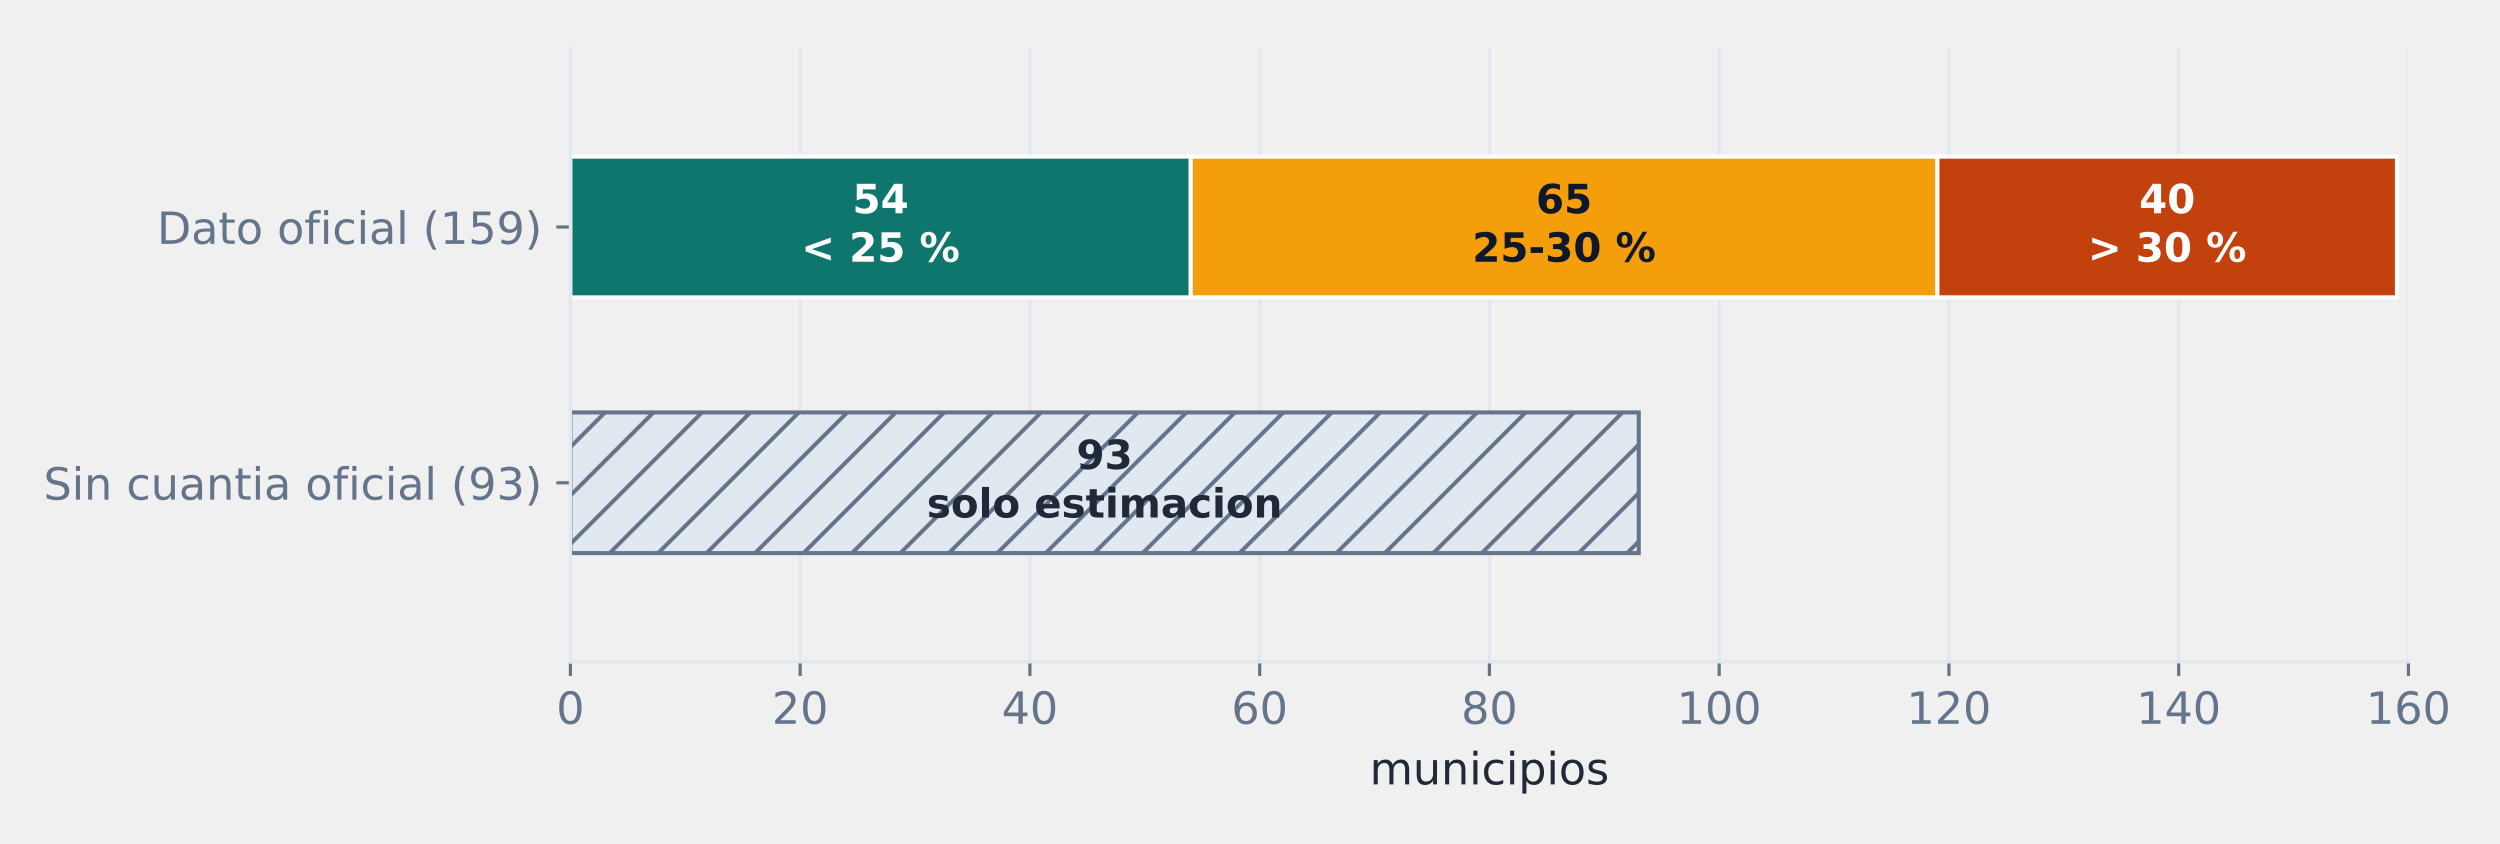
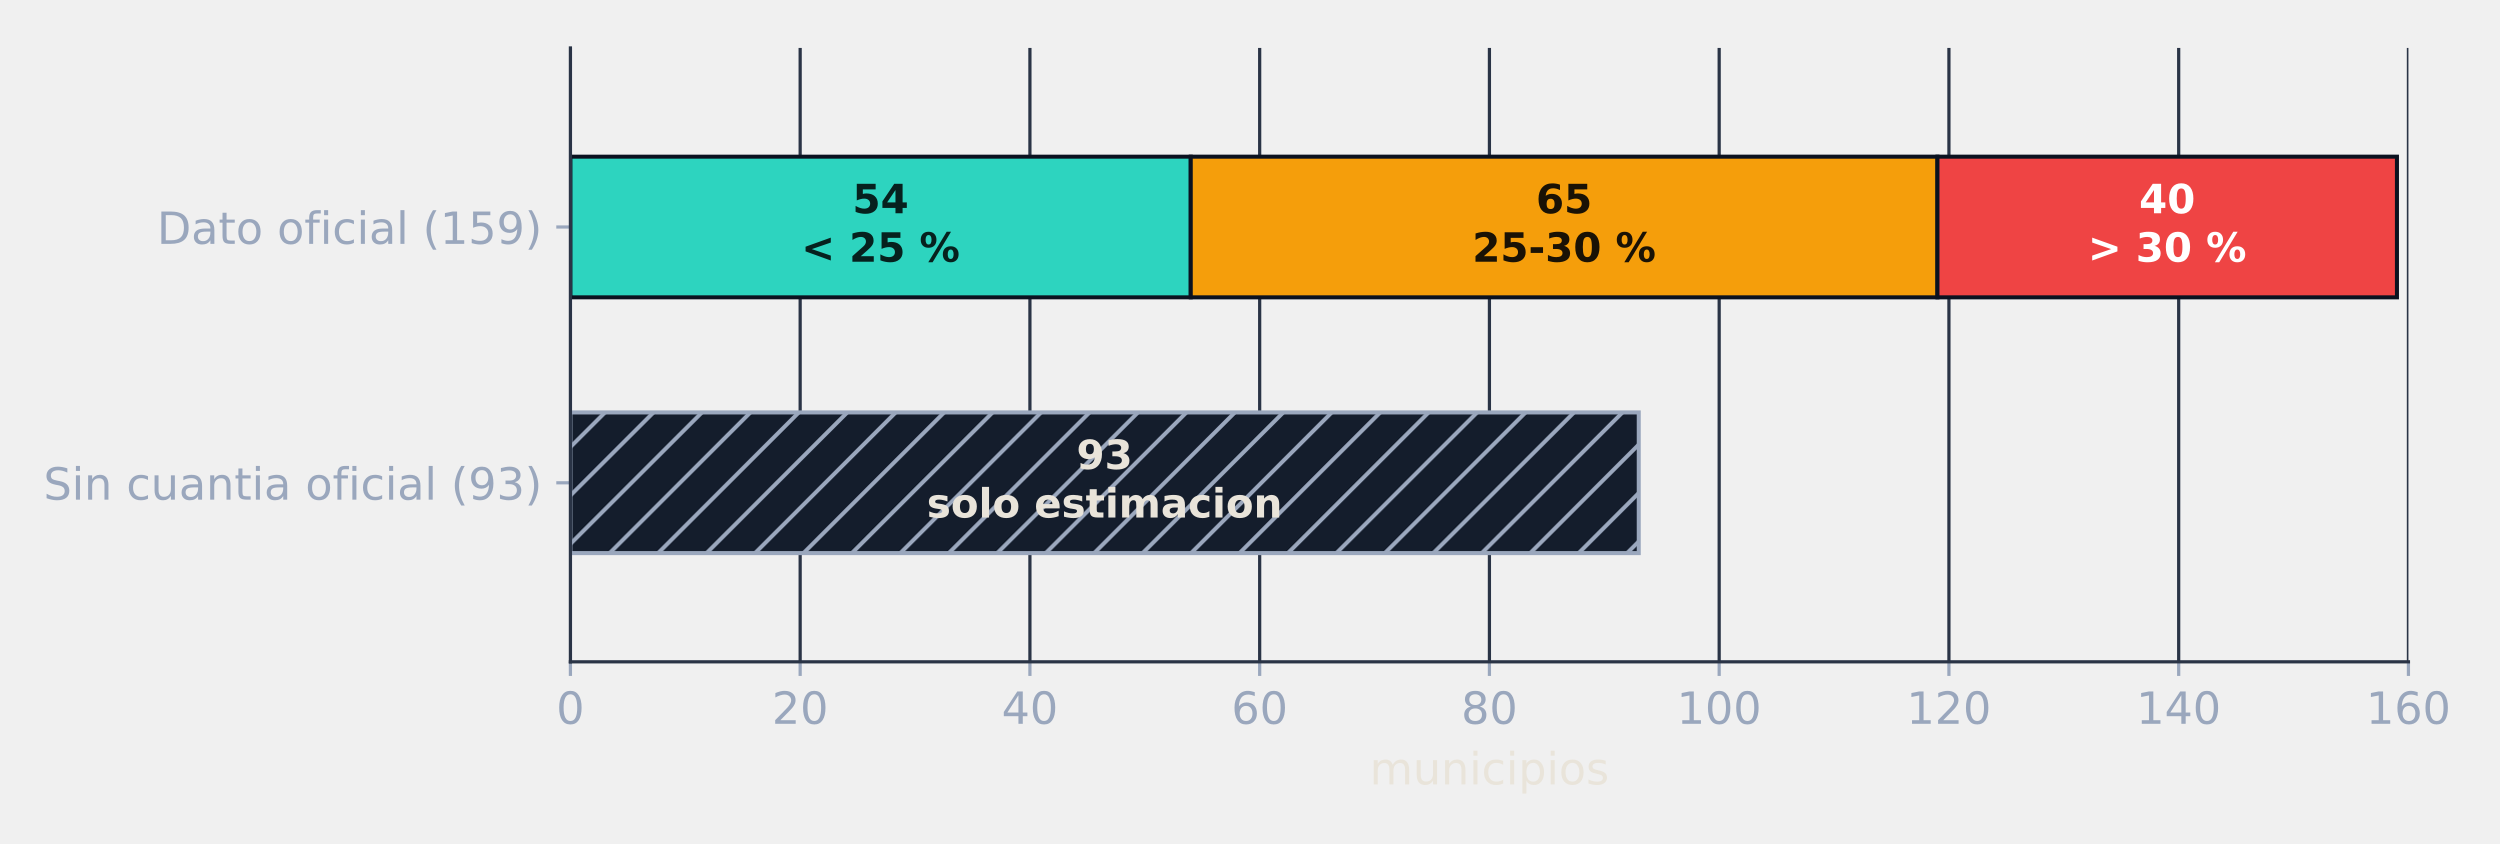
<svg xmlns="http://www.w3.org/2000/svg" xmlns:xlink="http://www.w3.org/1999/xlink" width="619.2pt" height="208.8pt" viewBox="0 0 619.2 208.8" version="1.1">
  <defs>
    <style type="text/css">*{stroke-linejoin: round; stroke-linecap: butt}</style>
  </defs>
  <g id="figure_1">
    <g id="patch_1">
      <path d="M 0 208.8  L 619.2 208.8  L 619.2 0  L 0 0  L 0 208.8  z " style="fill: none" />
    </g>
    <g id="axes_1">
      <g id="patch_2">
        <path d="M 141.28 163.92  L 596.52 163.92  L 596.52 11.88  L 141.28 11.88  L 141.28 163.92  z " style="fill: none" />
      </g>
      <g id="matplotlib.axis_1">
        <g id="xtick_1">
          <g id="line2d_1">
-             <path d="M 141.28 163.92  L 141.28 11.88  " clip-path="url(#p4c8410b23a)" style="fill: none; stroke: #e2e8f0; stroke-width: 0.8; stroke-linecap: square" />
+             <path d="M 141.28 163.92  L 141.28 11.88  " clip-path="url(#p3e61f1faa9)" style="fill: none; stroke: #2a3446; stroke-width: 0.8; stroke-linecap: square" />
          </g>
          <g id="line2d_2">
            <defs>
-               <path id="m70d6a0cff5" d="M 0 0  L 0 3.5  " style="stroke: #64748b; stroke-width: 0.8" />
+               <path id="m96df533143" d="M 0 0  L 0 3.5  " style="stroke: #9aa7bd; stroke-width: 0.8" />
            </defs>
            <g>
-               <use xlink:href="#m70d6a0cff5" x="141.28" y="163.92" style="fill: #64748b; stroke: #64748b; stroke-width: 0.8" />
+               <use xlink:href="#m96df533143" x="141.28" y="163.92" style="fill: #9aa7bd; stroke: #9aa7bd; stroke-width: 0.8" />
            </g>
          </g>
          <g id="text_1">
-             <text style="font-size: 11px; font-family: 'DejaVu Sans'; text-anchor: middle; fill: #64748b" x="141.28" y="179.277" transform="rotate(-0 141.28 179.2774)">0</text>
+             <text style="font-size: 11px; font-family: 'DejaVu Sans'; text-anchor: middle; fill: #9aa7bd" x="141.28" y="179.277" transform="rotate(-0 141.28 179.2774)">0</text>
          </g>
        </g>
        <g id="xtick_2">
          <g id="line2d_3">
-             <path d="M 198.185 163.92  L 198.185 11.88  " clip-path="url(#p4c8410b23a)" style="fill: none; stroke: #e2e8f0; stroke-width: 0.8; stroke-linecap: square" />
+             <path d="M 198.185 163.92  L 198.185 11.88  " clip-path="url(#p3e61f1faa9)" style="fill: none; stroke: #2a3446; stroke-width: 0.8; stroke-linecap: square" />
          </g>
          <g id="line2d_4">
            <g>
-               <use xlink:href="#m70d6a0cff5" x="198.185" y="163.92" style="fill: #64748b; stroke: #64748b; stroke-width: 0.8" />
+               <use xlink:href="#m96df533143" x="198.185" y="163.92" style="fill: #9aa7bd; stroke: #9aa7bd; stroke-width: 0.8" />
            </g>
          </g>
          <g id="text_2">
-             <text style="font-size: 11px; font-family: 'DejaVu Sans'; text-anchor: middle; fill: #64748b" x="198.185" y="179.277" transform="rotate(-0 198.185 179.2774)">20</text>
+             <text style="font-size: 11px; font-family: 'DejaVu Sans'; text-anchor: middle; fill: #9aa7bd" x="198.185" y="179.277" transform="rotate(-0 198.185 179.2774)">20</text>
          </g>
        </g>
        <g id="xtick_3">
          <g id="line2d_5">
-             <path d="M 255.09 163.92  L 255.09 11.88  " clip-path="url(#p4c8410b23a)" style="fill: none; stroke: #e2e8f0; stroke-width: 0.8; stroke-linecap: square" />
+             <path d="M 255.09 163.92  L 255.09 11.88  " clip-path="url(#p3e61f1faa9)" style="fill: none; stroke: #2a3446; stroke-width: 0.8; stroke-linecap: square" />
          </g>
          <g id="line2d_6">
            <g>
-               <use xlink:href="#m70d6a0cff5" x="255.09" y="163.92" style="fill: #64748b; stroke: #64748b; stroke-width: 0.8" />
+               <use xlink:href="#m96df533143" x="255.09" y="163.92" style="fill: #9aa7bd; stroke: #9aa7bd; stroke-width: 0.8" />
            </g>
          </g>
          <g id="text_3">
-             <text style="font-size: 11px; font-family: 'DejaVu Sans'; text-anchor: middle; fill: #64748b" x="255.09" y="179.277" transform="rotate(-0 255.09 179.2774)">40</text>
+             <text style="font-size: 11px; font-family: 'DejaVu Sans'; text-anchor: middle; fill: #9aa7bd" x="255.09" y="179.277" transform="rotate(-0 255.09 179.2774)">40</text>
          </g>
        </g>
        <g id="xtick_4">
          <g id="line2d_7">
-             <path d="M 311.995 163.92  L 311.995 11.88  " clip-path="url(#p4c8410b23a)" style="fill: none; stroke: #e2e8f0; stroke-width: 0.8; stroke-linecap: square" />
+             <path d="M 311.995 163.92  L 311.995 11.88  " clip-path="url(#p3e61f1faa9)" style="fill: none; stroke: #2a3446; stroke-width: 0.8; stroke-linecap: square" />
          </g>
          <g id="line2d_8">
            <g>
-               <use xlink:href="#m70d6a0cff5" x="311.995" y="163.92" style="fill: #64748b; stroke: #64748b; stroke-width: 0.8" />
+               <use xlink:href="#m96df533143" x="311.995" y="163.92" style="fill: #9aa7bd; stroke: #9aa7bd; stroke-width: 0.8" />
            </g>
          </g>
          <g id="text_4">
-             <text style="font-size: 11px; font-family: 'DejaVu Sans'; text-anchor: middle; fill: #64748b" x="311.995" y="179.277" transform="rotate(-0 311.995 179.2774)">60</text>
+             <text style="font-size: 11px; font-family: 'DejaVu Sans'; text-anchor: middle; fill: #9aa7bd" x="311.995" y="179.277" transform="rotate(-0 311.995 179.2774)">60</text>
          </g>
        </g>
        <g id="xtick_5">
          <g id="line2d_9">
-             <path d="M 368.9 163.92  L 368.9 11.88  " clip-path="url(#p4c8410b23a)" style="fill: none; stroke: #e2e8f0; stroke-width: 0.8; stroke-linecap: square" />
+             <path d="M 368.9 163.92  L 368.9 11.88  " clip-path="url(#p3e61f1faa9)" style="fill: none; stroke: #2a3446; stroke-width: 0.8; stroke-linecap: square" />
          </g>
          <g id="line2d_10">
            <g>
-               <use xlink:href="#m70d6a0cff5" x="368.9" y="163.92" style="fill: #64748b; stroke: #64748b; stroke-width: 0.8" />
+               <use xlink:href="#m96df533143" x="368.9" y="163.92" style="fill: #9aa7bd; stroke: #9aa7bd; stroke-width: 0.8" />
            </g>
          </g>
          <g id="text_5">
-             <text style="font-size: 11px; font-family: 'DejaVu Sans'; text-anchor: middle; fill: #64748b" x="368.9" y="179.277" transform="rotate(-0 368.9 179.2774)">80</text>
+             <text style="font-size: 11px; font-family: 'DejaVu Sans'; text-anchor: middle; fill: #9aa7bd" x="368.9" y="179.277" transform="rotate(-0 368.9 179.2774)">80</text>
          </g>
        </g>
        <g id="xtick_6">
          <g id="line2d_11">
-             <path d="M 425.805 163.92  L 425.805 11.88  " clip-path="url(#p4c8410b23a)" style="fill: none; stroke: #e2e8f0; stroke-width: 0.8; stroke-linecap: square" />
+             <path d="M 425.805 163.92  L 425.805 11.88  " clip-path="url(#p3e61f1faa9)" style="fill: none; stroke: #2a3446; stroke-width: 0.8; stroke-linecap: square" />
          </g>
          <g id="line2d_12">
            <g>
-               <use xlink:href="#m70d6a0cff5" x="425.805" y="163.92" style="fill: #64748b; stroke: #64748b; stroke-width: 0.8" />
+               <use xlink:href="#m96df533143" x="425.805" y="163.92" style="fill: #9aa7bd; stroke: #9aa7bd; stroke-width: 0.8" />
            </g>
          </g>
          <g id="text_6">
-             <text style="font-size: 11px; font-family: 'DejaVu Sans'; text-anchor: middle; fill: #64748b" x="425.805" y="179.277" transform="rotate(-0 425.805 179.2774)">100</text>
+             <text style="font-size: 11px; font-family: 'DejaVu Sans'; text-anchor: middle; fill: #9aa7bd" x="425.805" y="179.277" transform="rotate(-0 425.805 179.2774)">100</text>
          </g>
        </g>
        <g id="xtick_7">
          <g id="line2d_13">
-             <path d="M 482.71 163.92  L 482.71 11.88  " clip-path="url(#p4c8410b23a)" style="fill: none; stroke: #e2e8f0; stroke-width: 0.8; stroke-linecap: square" />
+             <path d="M 482.71 163.92  L 482.71 11.88  " clip-path="url(#p3e61f1faa9)" style="fill: none; stroke: #2a3446; stroke-width: 0.8; stroke-linecap: square" />
          </g>
          <g id="line2d_14">
            <g>
-               <use xlink:href="#m70d6a0cff5" x="482.71" y="163.92" style="fill: #64748b; stroke: #64748b; stroke-width: 0.8" />
+               <use xlink:href="#m96df533143" x="482.71" y="163.92" style="fill: #9aa7bd; stroke: #9aa7bd; stroke-width: 0.8" />
            </g>
          </g>
          <g id="text_7">
-             <text style="font-size: 11px; font-family: 'DejaVu Sans'; text-anchor: middle; fill: #64748b" x="482.71" y="179.277" transform="rotate(-0 482.71 179.2774)">120</text>
+             <text style="font-size: 11px; font-family: 'DejaVu Sans'; text-anchor: middle; fill: #9aa7bd" x="482.71" y="179.277" transform="rotate(-0 482.71 179.2774)">120</text>
          </g>
        </g>
        <g id="xtick_8">
          <g id="line2d_15">
-             <path d="M 539.615 163.92  L 539.615 11.88  " clip-path="url(#p4c8410b23a)" style="fill: none; stroke: #e2e8f0; stroke-width: 0.8; stroke-linecap: square" />
+             <path d="M 539.615 163.92  L 539.615 11.88  " clip-path="url(#p3e61f1faa9)" style="fill: none; stroke: #2a3446; stroke-width: 0.8; stroke-linecap: square" />
          </g>
          <g id="line2d_16">
            <g>
-               <use xlink:href="#m70d6a0cff5" x="539.615" y="163.92" style="fill: #64748b; stroke: #64748b; stroke-width: 0.8" />
+               <use xlink:href="#m96df533143" x="539.615" y="163.92" style="fill: #9aa7bd; stroke: #9aa7bd; stroke-width: 0.8" />
            </g>
          </g>
          <g id="text_8">
-             <text style="font-size: 11px; font-family: 'DejaVu Sans'; text-anchor: middle; fill: #64748b" x="539.615" y="179.277" transform="rotate(-0 539.615 179.2774)">140</text>
+             <text style="font-size: 11px; font-family: 'DejaVu Sans'; text-anchor: middle; fill: #9aa7bd" x="539.615" y="179.277" transform="rotate(-0 539.615 179.2774)">140</text>
          </g>
        </g>
        <g id="xtick_9">
          <g id="line2d_17">
-             <path d="M 596.52 163.92  L 596.52 11.88  " clip-path="url(#p4c8410b23a)" style="fill: none; stroke: #e2e8f0; stroke-width: 0.8; stroke-linecap: square" />
+             <path d="M 596.52 163.92  L 596.52 11.88  " clip-path="url(#p3e61f1faa9)" style="fill: none; stroke: #2a3446; stroke-width: 0.8; stroke-linecap: square" />
          </g>
          <g id="line2d_18">
            <g>
-               <use xlink:href="#m70d6a0cff5" x="596.52" y="163.92" style="fill: #64748b; stroke: #64748b; stroke-width: 0.8" />
+               <use xlink:href="#m96df533143" x="596.52" y="163.92" style="fill: #9aa7bd; stroke: #9aa7bd; stroke-width: 0.8" />
            </g>
          </g>
          <g id="text_9">
-             <text style="font-size: 11px; font-family: 'DejaVu Sans'; text-anchor: middle; fill: #64748b" x="596.52" y="179.277" transform="rotate(-0 596.52 179.2774)">160</text>
+             <text style="font-size: 11px; font-family: 'DejaVu Sans'; text-anchor: middle; fill: #9aa7bd" x="596.52" y="179.277" transform="rotate(-0 596.52 179.2774)">160</text>
          </g>
        </g>
        <g id="text_10">
-           <text style="font-size: 11px; font-family: 'DejaVu Sans'; text-anchor: middle; fill: #1f2937" x="368.9" y="194.278" transform="rotate(-0 368.9 194.2783)">municipios</text>
+           <text style="font-size: 11px; font-family: 'DejaVu Sans'; text-anchor: middle; fill: #e9e4da" x="368.9" y="194.278" transform="rotate(-0 368.9 194.2783)">municipios</text>
        </g>
      </g>
      <g id="matplotlib.axis_2">
        <g id="ytick_1">
          <g id="line2d_19">
            <defs>
-               <path id="m4a0d5e7a7e" d="M 0 0  L -3.5 0  " style="stroke: #64748b; stroke-width: 0.8" />
+               <path id="m002270d59a" d="M 0 0  L -3.5 0  " style="stroke: #9aa7bd; stroke-width: 0.8" />
            </defs>
            <g>
-               <use xlink:href="#m4a0d5e7a7e" x="141.28" y="56.225" style="fill: #64748b; stroke: #64748b; stroke-width: 0.8" />
+               <use xlink:href="#m002270d59a" x="141.28" y="56.225" style="fill: #9aa7bd; stroke: #9aa7bd; stroke-width: 0.8" />
            </g>
          </g>
          <g id="text_11">
-             <text style="font-size: 11px; font-family: 'DejaVu Sans'; text-anchor: end; fill: #64748b" x="134.28" y="60.404" transform="rotate(-0 134.28 60.40414)">Dato oficial (159)</text>
+             <text style="font-size: 11px; font-family: 'DejaVu Sans'; text-anchor: end; fill: #9aa7bd" x="134.28" y="60.404" transform="rotate(-0 134.28 60.40414)">Dato oficial (159)</text>
          </g>
        </g>
        <g id="ytick_2">
          <g id="line2d_20">
            <g>
-               <use xlink:href="#m4a0d5e7a7e" x="141.28" y="119.575" style="fill: #64748b; stroke: #64748b; stroke-width: 0.8" />
+               <use xlink:href="#m002270d59a" x="141.28" y="119.575" style="fill: #9aa7bd; stroke: #9aa7bd; stroke-width: 0.8" />
            </g>
          </g>
          <g id="text_12">
-             <text style="font-size: 11px; font-family: 'DejaVu Sans'; text-anchor: end; fill: #64748b" x="134.28" y="123.754" transform="rotate(-0 134.28 123.7541)">Sin cuantia oficial (93)</text>
+             <text style="font-size: 11px; font-family: 'DejaVu Sans'; text-anchor: end; fill: #9aa7bd" x="134.28" y="123.754" transform="rotate(-0 134.28 123.7541)">Sin cuantia oficial (93)</text>
          </g>
        </g>
      </g>
      <g id="patch_3">
-         <path d="M 141.28 38.804  L 294.923 38.804  L 294.923 73.646  L 141.28 73.646  z " clip-path="url(#p4c8410b23a)" style="fill: #0f766e; stroke: #ffffff; stroke-linejoin: miter" />
+         <path d="M 141.28 38.804  L 294.923 38.804  L 294.923 73.646  L 141.28 73.646  z " clip-path="url(#p3e61f1faa9)" style="fill: #2dd4bf; stroke: #0b1220; stroke-linejoin: miter" />
      </g>
      <g id="patch_4">
-         <path d="M 294.923 38.804  L 479.865 38.804  L 479.865 73.646  L 294.923 73.646  z " clip-path="url(#p4c8410b23a)" style="fill: #f59e0b; stroke: #ffffff; stroke-linejoin: miter" />
+         <path d="M 294.923 38.804  L 479.865 38.804  L 479.865 73.646  L 294.923 73.646  z " clip-path="url(#p3e61f1faa9)" style="fill: #f59e0b; stroke: #0b1220; stroke-linejoin: miter" />
      </g>
      <g id="patch_5">
-         <path d="M 479.865 38.804  L 593.675 38.804  L 593.675 73.646  L 479.865 73.646  z " clip-path="url(#p4c8410b23a)" style="fill: #c2410c; stroke: #ffffff; stroke-linejoin: miter" />
+         <path d="M 479.865 38.804  L 593.675 38.804  L 593.675 73.646  L 479.865 73.646  z " clip-path="url(#p3e61f1faa9)" style="fill: #ef4444; stroke: #0b1220; stroke-linejoin: miter" />
      </g>
      <g id="patch_6">
-         <path d="M 141.28 102.154  L 405.888 102.154  L 405.888 136.996  L 141.28 136.996  z " clip-path="url(#p4c8410b23a)" style="fill: url(#hc2a54e71d9); stroke: #64748b; stroke-linejoin: miter" />
+         <path d="M 141.28 102.154  L 405.888 102.154  L 405.888 136.996  L 141.28 136.996  z " clip-path="url(#p3e61f1faa9)" style="fill: url(#hc0a07863ae); stroke: #9aa7bd; stroke-linejoin: miter" />
      </g>
      <g id="patch_7">
-         <path d="M 141.28 163.92  L 141.28 11.88  " style="fill: none; stroke: #e2e8f0; stroke-width: 0.8; stroke-linejoin: miter; stroke-linecap: square" />
+         <path d="M 141.28 163.92  L 141.28 11.88  " style="fill: none; stroke: #2a3446; stroke-width: 0.8; stroke-linejoin: miter; stroke-linecap: square" />
      </g>
      <g id="patch_8">
-         <path d="M 141.28 163.92  L 596.52 163.92  " style="fill: none; stroke: #e2e8f0; stroke-width: 0.8; stroke-linejoin: miter; stroke-linecap: square" />
+         <path d="M 141.28 163.92  L 596.52 163.92  " style="fill: none; stroke: #2a3446; stroke-width: 0.8; stroke-linejoin: miter; stroke-linecap: square" />
      </g>
      <g id="text_13">
-         <text style="font-weight: 700; font-size: 10px; font-family: 'DejaVu Sans'; fill: #ffffff" transform="translate(211.1439 52.82168)">54</text>
-         <text style="font-weight: 700; font-size: 10px; font-family: 'DejaVu Sans'; fill: #ffffff" transform="translate(198.4627 64.82363)">&lt; 25 %</text>
+         <text style="font-weight: 700; font-size: 10px; font-family: 'DejaVu Sans'; fill: #06211e" transform="translate(211.1439 52.82168)">54</text>
+         <text style="font-weight: 700; font-size: 10px; font-family: 'DejaVu Sans'; fill: #06211e" transform="translate(198.4627 64.82363)">&lt; 25 %</text>
      </g>
      <g id="text_14">
-         <text style="font-weight: 700; font-size: 10px; font-family: 'DejaVu Sans'; fill: #0f172a" transform="translate(380.4363 52.82168)">65</text>
-         <text style="font-weight: 700; font-size: 10px; font-family: 'DejaVu Sans'; fill: #0f172a" transform="translate(364.6527 64.82363)">25-30 %</text>
+         <text style="font-weight: 700; font-size: 10px; font-family: 'DejaVu Sans'; fill: #1a1205" transform="translate(380.4363 52.82168)">65</text>
+         <text style="font-weight: 700; font-size: 10px; font-family: 'DejaVu Sans'; fill: #1a1205" transform="translate(364.6527 64.82363)">25-30 %</text>
      </g>
      <g id="text_15">
        <text style="font-weight: 700; font-size: 10px; font-family: 'DejaVu Sans'; fill: #ffffff" transform="translate(529.8119 52.82168)">40</text>
        <text style="font-weight: 700; font-size: 10px; font-family: 'DejaVu Sans'; fill: #ffffff" transform="translate(517.1307 64.82363)">&gt; 30 %</text>
      </g>
      <g id="text_16">
-         <text style="font-weight: 700; font-size: 10px; font-family: 'DejaVu Sans'; fill: #1f2937" transform="translate(266.6263 116.1713)">93</text>
-         <text style="font-weight: 700; font-size: 10px; font-family: 'DejaVu Sans'; fill: #1f2937" transform="translate(229.5552 128.174)">solo estimacion</text>
+         <text style="font-weight: 700; font-size: 10px; font-family: 'DejaVu Sans'; fill: #e9e4da" transform="translate(266.6263 116.1713)">93</text>
+         <text style="font-weight: 700; font-size: 10px; font-family: 'DejaVu Sans'; fill: #e9e4da" transform="translate(229.5552 128.174)">solo estimacion</text>
      </g>
    </g>
  </g>
  <defs>
-     <clipPath id="p4c8410b23a">
+     <clipPath id="p3e61f1faa9">
      <rect x="141.28" y="11.88" width="455.24" height="152.04" />
    </clipPath>
  </defs>
  <defs>
-     <pattern id="hc2a54e71d9" patternUnits="userSpaceOnUse" x="0" y="0" width="72" height="72">
-       <rect x="0" y="0" width="73" height="73" fill="#e2e8f0" />
-       <path d="M -36 36  L 36 -36  M -30 42  L 42 -30  M -24 48  L 48 -24  M -18 54  L 54 -18  M -12 60  L 60 -12  M -6 66  L 66 -6  M 0 72  L 72 0  M 6 78  L 78 6  M 12 84  L 84 12  M 18 90  L 90 18  M 24 96  L 96 24  M 30 102  L 102 30  M 36 108  L 108 36  " style="fill: #64748b; stroke: #64748b; stroke-width: 1.0; stroke-linecap: butt; stroke-linejoin: miter" />
+     <pattern id="hc0a07863ae" patternUnits="userSpaceOnUse" x="0" y="0" width="72" height="72">
+       <rect x="0" y="0" width="73" height="73" fill="#141d2c" />
+       <path d="M -36 36  L 36 -36  M -30 42  L 42 -30  M -24 48  L 48 -24  M -18 54  L 54 -18  M -12 60  L 60 -12  M -6 66  L 66 -6  M 0 72  L 72 0  M 6 78  L 78 6  M 12 84  L 84 12  M 18 90  L 90 18  M 24 96  L 96 24  M 30 102  L 102 30  M 36 108  L 108 36  " style="fill: #9aa7bd; stroke: #9aa7bd; stroke-width: 1.0; stroke-linecap: butt; stroke-linejoin: miter" />
    </pattern>
  </defs>
</svg>
